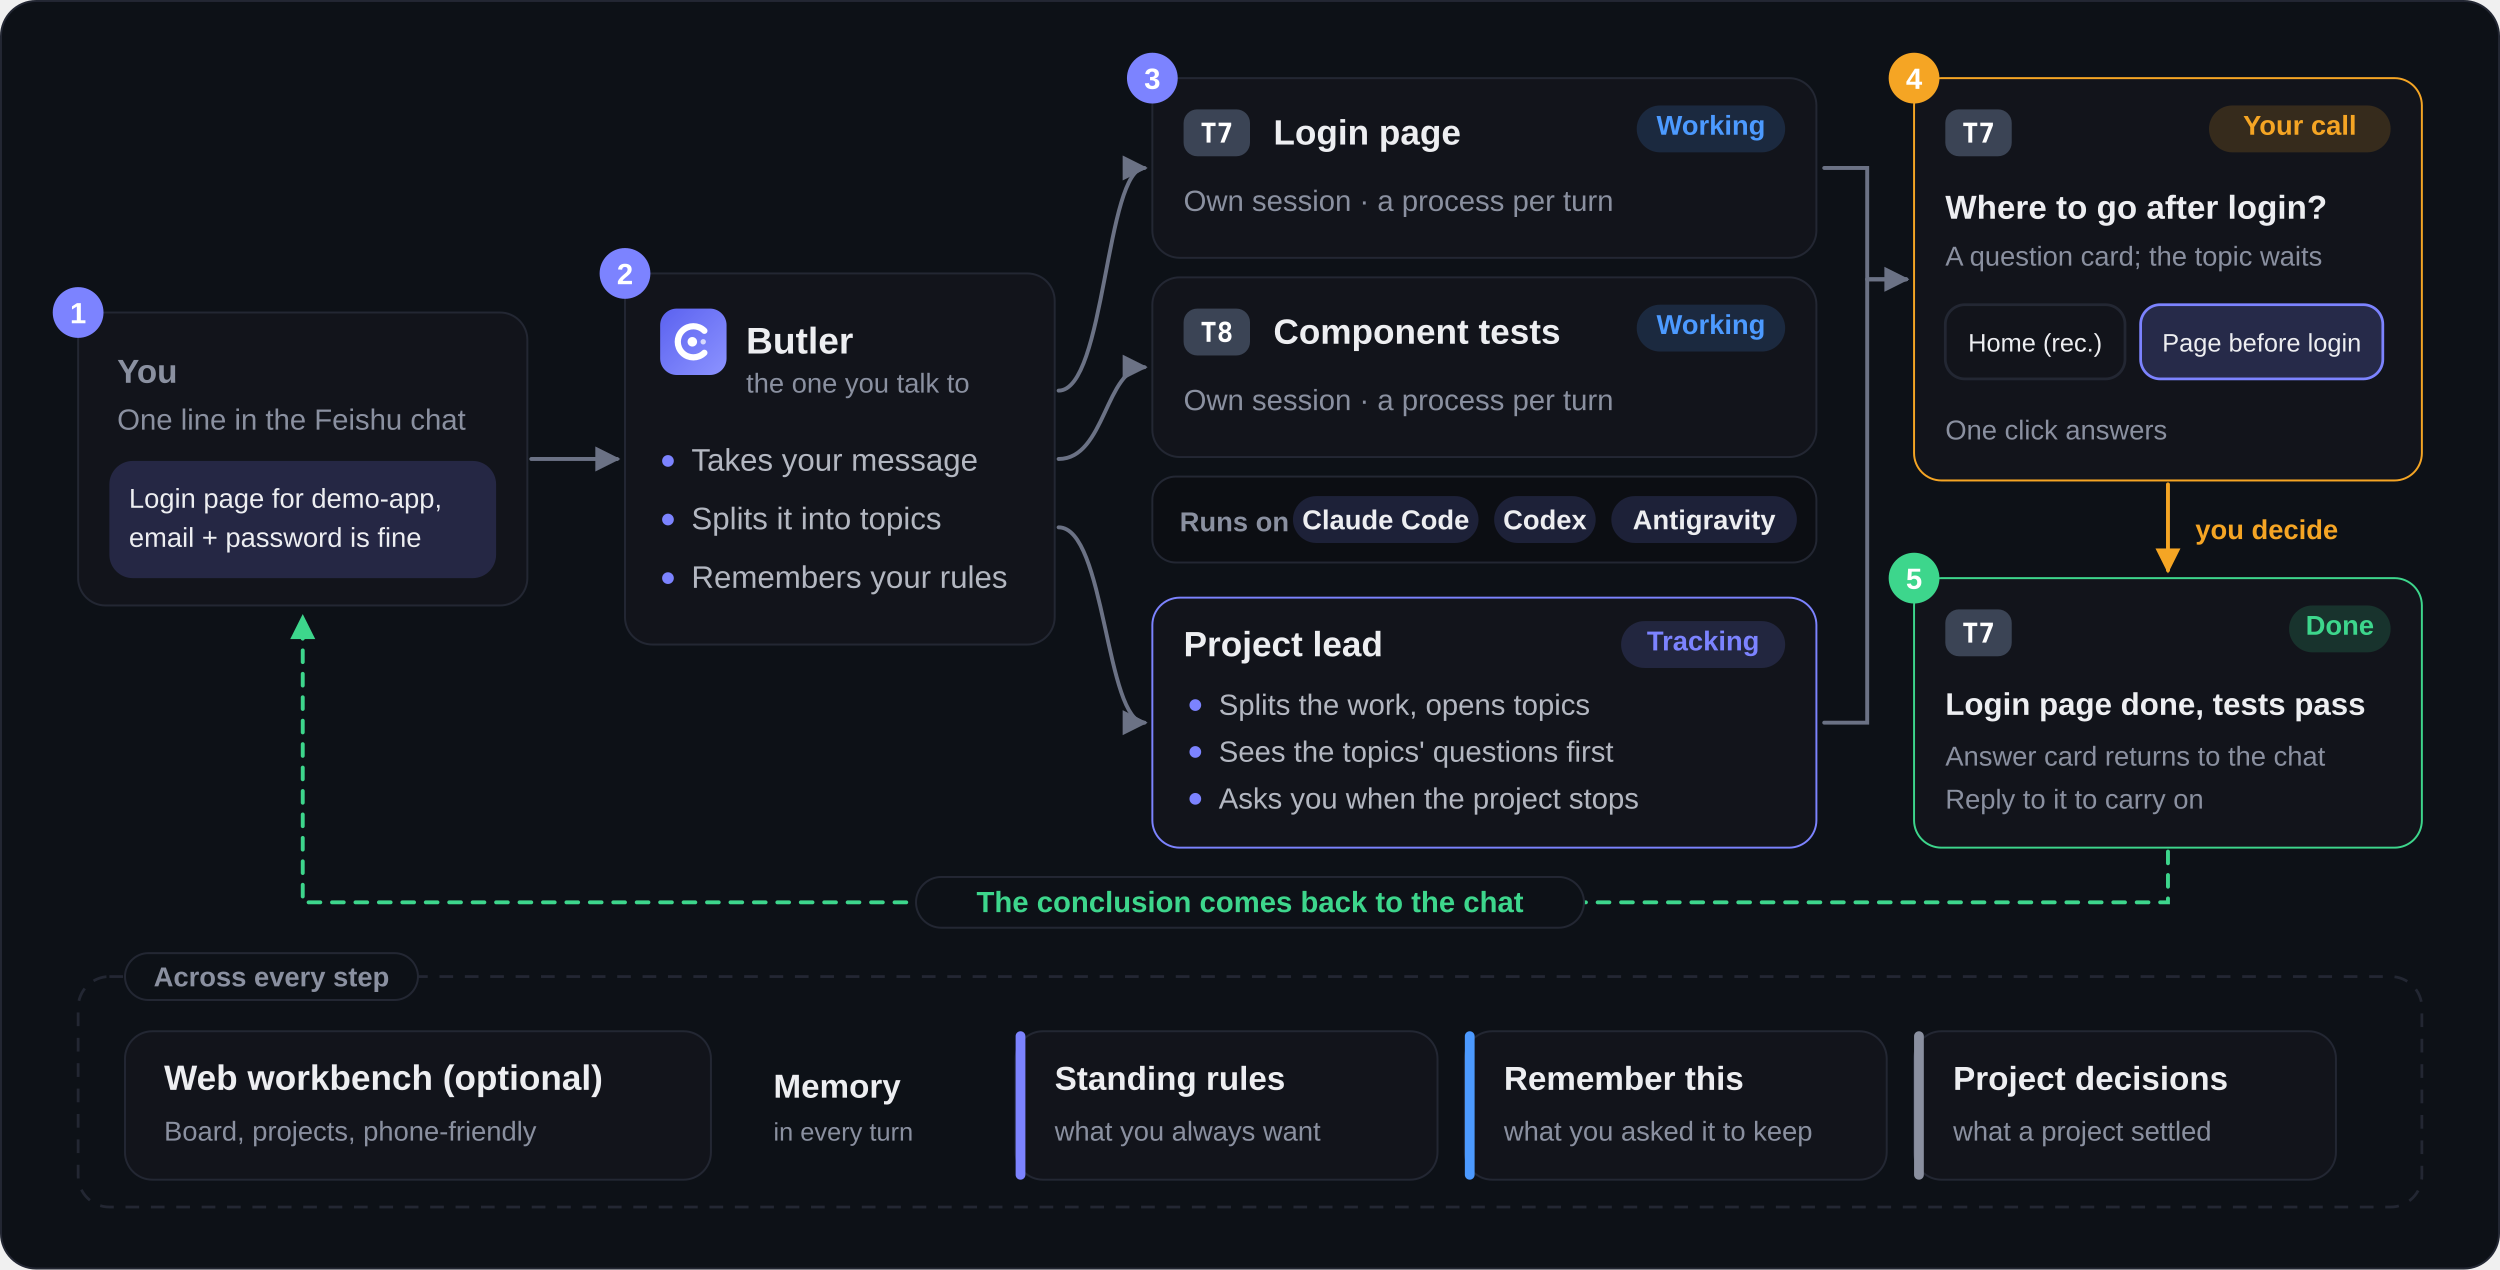
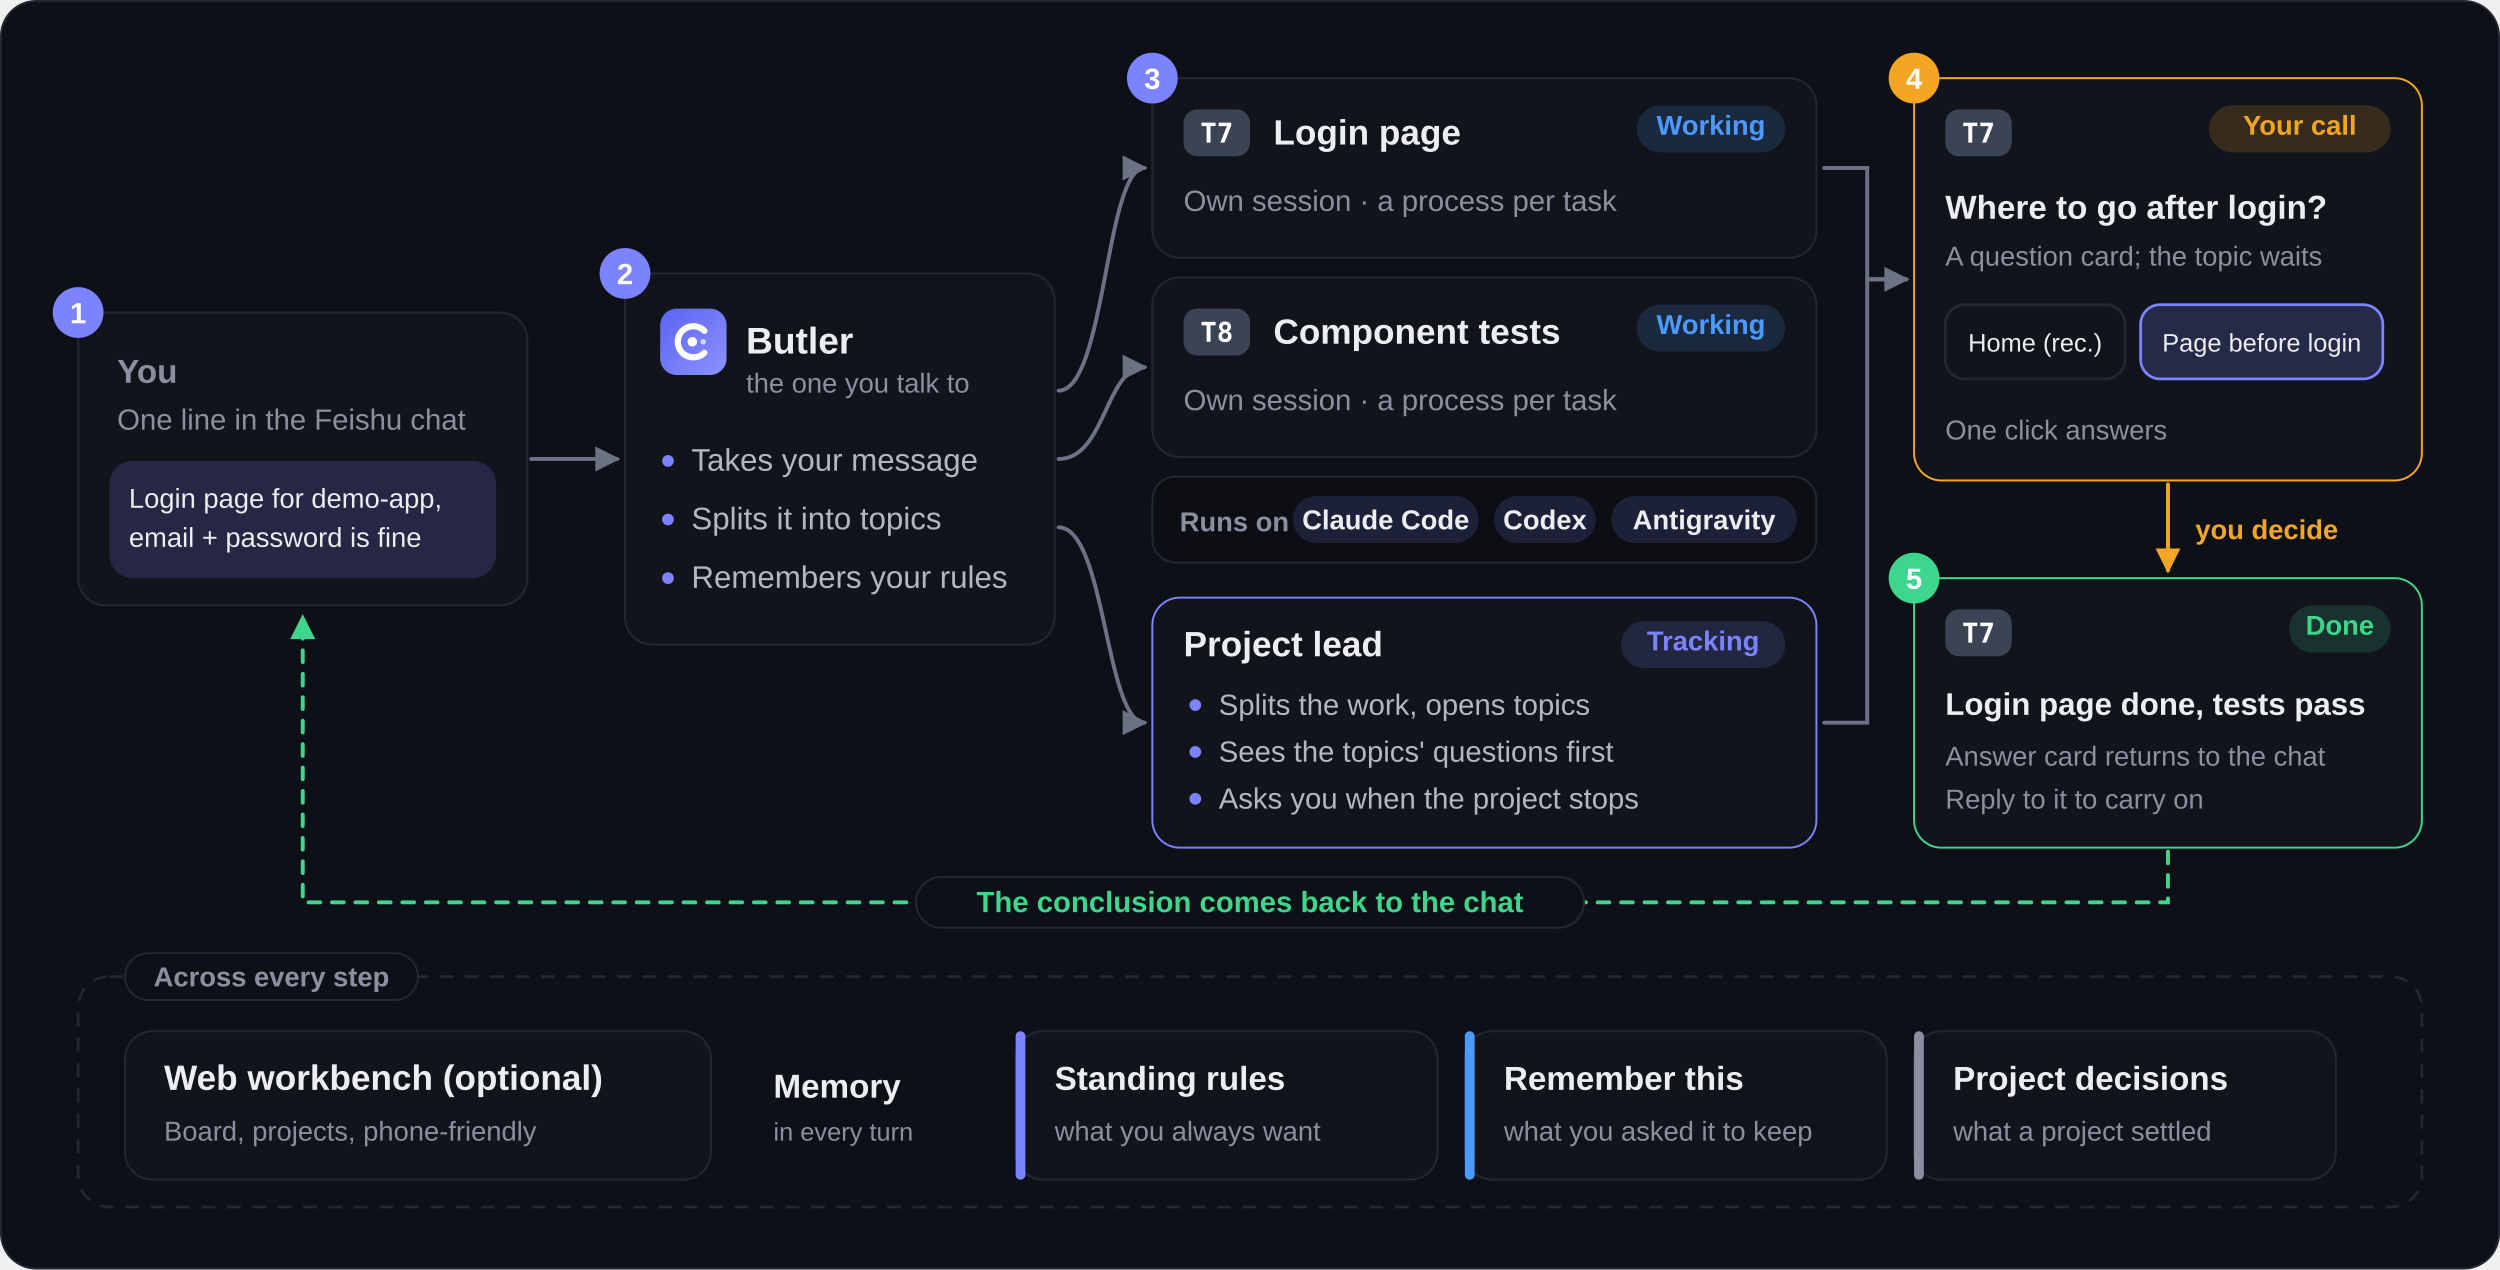
<svg xmlns="http://www.w3.org/2000/svg" viewBox="0 0 1280 650" width="1280" height="650" role="img" aria-label="Covey workflow: one sentence to a conclusion">
  <defs>
    <marker id="ar" viewBox="0 0 10 10" refX="8" refY="5" markerWidth="8" markerHeight="8" orient="auto-start-reverse">
      <path d="M1 1L9 5L1 9z" fill="#6B7285" />
    </marker>
    <marker id="ao" viewBox="0 0 10 10" refX="8" refY="5" markerWidth="8" markerHeight="8" orient="auto-start-reverse">
      <path d="M1 1L9 5L1 9z" fill="#F5A524" />
    </marker>
    <marker id="ag" viewBox="0 0 10 10" refX="8" refY="5" markerWidth="8" markerHeight="8" orient="auto-start-reverse">
      <path d="M1 1L9 5L1 9z" fill="#3DD68C" />
    </marker>
  </defs>
  <rect x="0.5" y="0.5" width="1279" height="649" rx="18" fill="#0d1117" stroke="#232733" stroke-width="1" />
  <rect x="40" y="160" width="230" height="150" rx="14" fill="#12141B" stroke="#232733" stroke-width="1" />
  <text x="60" y="196" font-family="-apple-system,&quot;Segoe UI&quot;,&quot;Helvetica Neue&quot;,Arial,&quot;PingFang SC&quot;,&quot;Microsoft YaHei&quot;,&quot;Noto Sans CJK SC&quot;,sans-serif" font-size="17" font-weight="600" fill="#8A90A0" text-anchor="start">You</text>
  <text x="60" y="220" font-family="-apple-system,&quot;Segoe UI&quot;,&quot;Helvetica Neue&quot;,Arial,&quot;PingFang SC&quot;,&quot;Microsoft YaHei&quot;,&quot;Noto Sans CJK SC&quot;,sans-serif" font-size="15" font-weight="400" fill="#8A90A0" text-anchor="start">One line in the Feishu chat</text>
  <rect x="56" y="236" width="198" height="60" rx="12" fill="#7C83FF" fill-opacity=".18" />
  <text x="66" y="260" font-family="-apple-system,&quot;Segoe UI&quot;,&quot;Helvetica Neue&quot;,Arial,&quot;PingFang SC&quot;,&quot;Microsoft YaHei&quot;,&quot;Noto Sans CJK SC&quot;,sans-serif" font-size="14" font-weight="400" fill="#EDEEF1" text-anchor="start">Login page for demo-app,</text>
  <text x="66" y="280" font-family="-apple-system,&quot;Segoe UI&quot;,&quot;Helvetica Neue&quot;,Arial,&quot;PingFang SC&quot;,&quot;Microsoft YaHei&quot;,&quot;Noto Sans CJK SC&quot;,sans-serif" font-size="14" font-weight="400" fill="#EDEEF1" text-anchor="start">email + password is fine</text>
  <circle cx="40" cy="160" r="13" fill="#7C83FF" />
  <text x="40" y="165.5" font-family="-apple-system,&quot;Segoe UI&quot;,&quot;Helvetica Neue&quot;,Arial,&quot;PingFang SC&quot;,&quot;Microsoft YaHei&quot;,&quot;Noto Sans CJK SC&quot;,sans-serif" font-size="15" font-weight="700" fill="#fff" text-anchor="middle">1</text>
  <rect x="320" y="140" width="220" height="190" rx="14" fill="#12141B" stroke="#232733" stroke-width="1" />
  <g transform="translate(338 158) scale(0.53125)">
    <defs>
      <linearGradient id="mgw" x1="0" y1="0" x2="1" y2="1">
        <stop offset="0" stop-color="#5B62F0" />
        <stop offset="1" stop-color="#8C93FF" />
      </linearGradient>
    </defs>
    <rect width="64" height="64" rx="16" fill="url(#mgw)" />
    <path d="M42.6 21.4A15 15 0 1 0 42.6 42.6" fill="none" stroke="#fff" stroke-width="6" stroke-linecap="round" />
    <circle cx="31" cy="32" r="4.6" fill="#fff" />
    <circle cx="41.5" cy="32" r="2.6" fill="#fff" fill-opacity=".7" />
  </g>
  <text x="382" y="181" font-family="-apple-system,&quot;Segoe UI&quot;,&quot;Helvetica Neue&quot;,Arial,&quot;PingFang SC&quot;,&quot;Microsoft YaHei&quot;,&quot;Noto Sans CJK SC&quot;,sans-serif" font-size="19" font-weight="700" fill="#EDEEF1" text-anchor="start">Butler</text>
  <text x="382" y="201" font-family="-apple-system,&quot;Segoe UI&quot;,&quot;Helvetica Neue&quot;,Arial,&quot;PingFang SC&quot;,&quot;Microsoft YaHei&quot;,&quot;Noto Sans CJK SC&quot;,sans-serif" font-size="14" font-weight="400" fill="#8A90A0" text-anchor="start">the one you talk to</text>
  <circle cx="342" cy="236" r="3" fill="#7C83FF" />
  <text x="354" y="241" font-family="-apple-system,&quot;Segoe UI&quot;,&quot;Helvetica Neue&quot;,Arial,&quot;PingFang SC&quot;,&quot;Microsoft YaHei&quot;,&quot;Noto Sans CJK SC&quot;,sans-serif" font-size="16" font-weight="400" fill="#B3B7C1" text-anchor="start">Takes your message</text>
  <circle cx="342" cy="266" r="3" fill="#7C83FF" />
  <text x="354" y="271" font-family="-apple-system,&quot;Segoe UI&quot;,&quot;Helvetica Neue&quot;,Arial,&quot;PingFang SC&quot;,&quot;Microsoft YaHei&quot;,&quot;Noto Sans CJK SC&quot;,sans-serif" font-size="16" font-weight="400" fill="#B3B7C1" text-anchor="start">Splits it into topics</text>
  <circle cx="342" cy="296" r="3" fill="#7C83FF" />
  <text x="354" y="301" font-family="-apple-system,&quot;Segoe UI&quot;,&quot;Helvetica Neue&quot;,Arial,&quot;PingFang SC&quot;,&quot;Microsoft YaHei&quot;,&quot;Noto Sans CJK SC&quot;,sans-serif" font-size="16" font-weight="400" fill="#B3B7C1" text-anchor="start">Remembers your rules</text>
  <circle cx="320" cy="140" r="13" fill="#7C83FF" />
  <text x="320" y="145.5" font-family="-apple-system,&quot;Segoe UI&quot;,&quot;Helvetica Neue&quot;,Arial,&quot;PingFang SC&quot;,&quot;Microsoft YaHei&quot;,&quot;Noto Sans CJK SC&quot;,sans-serif" font-size="15" font-weight="700" fill="#fff" text-anchor="middle">2</text>
  <rect x="590" y="40" width="340" height="92" rx="14" fill="#12141B" stroke="#232733" stroke-width="1" />
  <rect x="606" y="56" width="34" height="24" rx="7" fill="#3B4455" />
  <text x="623.0" y="73" font-family="&quot;SF Mono&quot;,&quot;DejaVu Sans Mono&quot;,Menlo,Consolas,monospace" font-size="14" font-weight="700" fill="#fff" text-anchor="middle">T7</text>
  <text x="652" y="74" font-family="-apple-system,&quot;Segoe UI&quot;,&quot;Helvetica Neue&quot;,Arial,&quot;PingFang SC&quot;,&quot;Microsoft YaHei&quot;,&quot;Noto Sans CJK SC&quot;,sans-serif" font-size="18" font-weight="700" fill="#EDEEF1" text-anchor="start">Login page</text>
  <g transform="translate(838 54)">
    <rect x="0" y="0" width="76" height="24" rx="12.0" fill="#4C9AFF" fill-opacity="0.16" />
    <text x="38.0" y="15" font-family="-apple-system,&quot;Segoe UI&quot;,&quot;Helvetica Neue&quot;,Arial,&quot;PingFang SC&quot;,&quot;Microsoft YaHei&quot;,&quot;Noto Sans CJK SC&quot;,sans-serif" font-size="14" font-weight="600" fill="#4C9AFF" text-anchor="middle">Working</text>
  </g>
-   <text x="606" y="108" font-family="-apple-system,&quot;Segoe UI&quot;,&quot;Helvetica Neue&quot;,Arial,&quot;PingFang SC&quot;,&quot;Microsoft YaHei&quot;,&quot;Noto Sans CJK SC&quot;,sans-serif" font-size="15" font-weight="400" fill="#8A90A0" text-anchor="start">Own session · a process per turn</text>
+   <text x="606" y="108" font-family="-apple-system,&quot;Segoe UI&quot;,&quot;Helvetica Neue&quot;,Arial,&quot;PingFang SC&quot;,&quot;Microsoft YaHei&quot;,&quot;Noto Sans CJK SC&quot;,sans-serif" font-size="15" font-weight="400" fill="#8A90A0" text-anchor="start">Own session · a process per task</text>
  <rect x="590" y="142" width="340" height="92" rx="14" fill="#12141B" stroke="#232733" stroke-width="1" />
  <rect x="606" y="158" width="34" height="24" rx="7" fill="#3B4455" />
  <text x="623.0" y="175" font-family="&quot;SF Mono&quot;,&quot;DejaVu Sans Mono&quot;,Menlo,Consolas,monospace" font-size="14" font-weight="700" fill="#fff" text-anchor="middle">T8</text>
  <text x="652" y="176" font-family="-apple-system,&quot;Segoe UI&quot;,&quot;Helvetica Neue&quot;,Arial,&quot;PingFang SC&quot;,&quot;Microsoft YaHei&quot;,&quot;Noto Sans CJK SC&quot;,sans-serif" font-size="18" font-weight="700" fill="#EDEEF1" text-anchor="start">Component tests</text>
  <g transform="translate(838 156)">
    <rect x="0" y="0" width="76" height="24" rx="12.0" fill="#4C9AFF" fill-opacity="0.16" />
    <text x="38.0" y="15" font-family="-apple-system,&quot;Segoe UI&quot;,&quot;Helvetica Neue&quot;,Arial,&quot;PingFang SC&quot;,&quot;Microsoft YaHei&quot;,&quot;Noto Sans CJK SC&quot;,sans-serif" font-size="14" font-weight="600" fill="#4C9AFF" text-anchor="middle">Working</text>
  </g>
-   <text x="606" y="210" font-family="-apple-system,&quot;Segoe UI&quot;,&quot;Helvetica Neue&quot;,Arial,&quot;PingFang SC&quot;,&quot;Microsoft YaHei&quot;,&quot;Noto Sans CJK SC&quot;,sans-serif" font-size="15" font-weight="400" fill="#8A90A0" text-anchor="start">Own session · a process per turn</text>
+   <text x="606" y="210" font-family="-apple-system,&quot;Segoe UI&quot;,&quot;Helvetica Neue&quot;,Arial,&quot;PingFang SC&quot;,&quot;Microsoft YaHei&quot;,&quot;Noto Sans CJK SC&quot;,sans-serif" font-size="15" font-weight="400" fill="#8A90A0" text-anchor="start">Own session · a process per task</text>
  <rect x="590" y="244" width="340" height="44" rx="12" fill="#0C0E13" stroke="#232733" stroke-width="1" />
  <text x="604" y="272" font-family="-apple-system,&quot;Segoe UI&quot;,&quot;Helvetica Neue&quot;,Arial,&quot;PingFang SC&quot;,&quot;Microsoft YaHei&quot;,&quot;Noto Sans CJK SC&quot;,sans-serif" font-size="14" font-weight="600" fill="#8A90A0" text-anchor="start">Runs on</text>
  <rect x="662" y="254" width="95" height="24" rx="12" fill="#7C83FF" fill-opacity=".16" />
  <text x="709.5" y="271" font-family="-apple-system,&quot;Segoe UI&quot;,&quot;Helvetica Neue&quot;,Arial,&quot;PingFang SC&quot;,&quot;Microsoft YaHei&quot;,&quot;Noto Sans CJK SC&quot;,sans-serif" font-size="14" font-weight="600" fill="#EDEEF1" text-anchor="middle">Claude Code</text>
  <rect x="765" y="254" width="52" height="24" rx="12" fill="#7C83FF" fill-opacity=".16" />
  <text x="791.0" y="271" font-family="-apple-system,&quot;Segoe UI&quot;,&quot;Helvetica Neue&quot;,Arial,&quot;PingFang SC&quot;,&quot;Microsoft YaHei&quot;,&quot;Noto Sans CJK SC&quot;,sans-serif" font-size="14" font-weight="600" fill="#EDEEF1" text-anchor="middle">Codex</text>
  <rect x="825" y="254" width="95" height="24" rx="12" fill="#7C83FF" fill-opacity=".16" />
  <text x="872.5" y="271" font-family="-apple-system,&quot;Segoe UI&quot;,&quot;Helvetica Neue&quot;,Arial,&quot;PingFang SC&quot;,&quot;Microsoft YaHei&quot;,&quot;Noto Sans CJK SC&quot;,sans-serif" font-size="14" font-weight="600" fill="#EDEEF1" text-anchor="middle">Antigravity</text>
  <rect x="590" y="306" width="340" height="128" rx="14" fill="#12141B" stroke="#7C83FF" stroke-width="1" />
  <text x="606" y="336" font-family="-apple-system,&quot;Segoe UI&quot;,&quot;Helvetica Neue&quot;,Arial,&quot;PingFang SC&quot;,&quot;Microsoft YaHei&quot;,&quot;Noto Sans CJK SC&quot;,sans-serif" font-size="18" font-weight="700" fill="#EDEEF1" text-anchor="start">Project lead</text>
  <g transform="translate(830 318)">
    <rect x="0" y="0" width="84" height="24" rx="12.0" fill="#7C83FF" fill-opacity="0.16" />
    <text x="42.0" y="15" font-family="-apple-system,&quot;Segoe UI&quot;,&quot;Helvetica Neue&quot;,Arial,&quot;PingFang SC&quot;,&quot;Microsoft YaHei&quot;,&quot;Noto Sans CJK SC&quot;,sans-serif" font-size="14" font-weight="600" fill="#7C83FF" text-anchor="middle">Tracking</text>
  </g>
  <circle cx="612" cy="361" r="3" fill="#7C83FF" />
  <text x="624" y="366" font-family="-apple-system,&quot;Segoe UI&quot;,&quot;Helvetica Neue&quot;,Arial,&quot;PingFang SC&quot;,&quot;Microsoft YaHei&quot;,&quot;Noto Sans CJK SC&quot;,sans-serif" font-size="15" font-weight="400" fill="#B3B7C1" text-anchor="start">Splits the work, opens topics</text>
  <circle cx="612" cy="385" r="3" fill="#7C83FF" />
  <text x="624" y="390" font-family="-apple-system,&quot;Segoe UI&quot;,&quot;Helvetica Neue&quot;,Arial,&quot;PingFang SC&quot;,&quot;Microsoft YaHei&quot;,&quot;Noto Sans CJK SC&quot;,sans-serif" font-size="15" font-weight="400" fill="#B3B7C1" text-anchor="start">Sees the topics' questions first</text>
  <circle cx="612" cy="409" r="3" fill="#7C83FF" />
  <text x="624" y="414" font-family="-apple-system,&quot;Segoe UI&quot;,&quot;Helvetica Neue&quot;,Arial,&quot;PingFang SC&quot;,&quot;Microsoft YaHei&quot;,&quot;Noto Sans CJK SC&quot;,sans-serif" font-size="15" font-weight="400" fill="#B3B7C1" text-anchor="start">Asks you when the project stops</text>
  <circle cx="590" cy="40" r="13" fill="#7C83FF" />
  <text x="590" y="45.5" font-family="-apple-system,&quot;Segoe UI&quot;,&quot;Helvetica Neue&quot;,Arial,&quot;PingFang SC&quot;,&quot;Microsoft YaHei&quot;,&quot;Noto Sans CJK SC&quot;,sans-serif" font-size="15" font-weight="700" fill="#fff" text-anchor="middle">3</text>
  <rect x="980" y="40" width="260" height="206" rx="14" fill="#12141B" stroke="#F5A524" stroke-width="1" />
  <rect x="996" y="56" width="34" height="24" rx="7" fill="#3B4455" />
  <text x="1013.0" y="73" font-family="&quot;SF Mono&quot;,&quot;DejaVu Sans Mono&quot;,Menlo,Consolas,monospace" font-size="14" font-weight="700" fill="#fff" text-anchor="middle">T7</text>
  <g transform="translate(1131 54)">
    <rect x="0" y="0" width="93" height="24" rx="12.0" fill="#F5A524" fill-opacity="0.16" />
    <text x="46.5" y="15" font-family="-apple-system,&quot;Segoe UI&quot;,&quot;Helvetica Neue&quot;,Arial,&quot;PingFang SC&quot;,&quot;Microsoft YaHei&quot;,&quot;Noto Sans CJK SC&quot;,sans-serif" font-size="14" font-weight="600" fill="#F5A524" text-anchor="middle">Your call</text>
  </g>
  <text x="996" y="112" font-family="-apple-system,&quot;Segoe UI&quot;,&quot;Helvetica Neue&quot;,Arial,&quot;PingFang SC&quot;,&quot;Microsoft YaHei&quot;,&quot;Noto Sans CJK SC&quot;,sans-serif" font-size="17" font-weight="700" fill="#EDEEF1" text-anchor="start">Where to go after login?</text>
  <text x="996" y="136" font-family="-apple-system,&quot;Segoe UI&quot;,&quot;Helvetica Neue&quot;,Arial,&quot;PingFang SC&quot;,&quot;Microsoft YaHei&quot;,&quot;Noto Sans CJK SC&quot;,sans-serif" font-size="14" font-weight="400" fill="#8A90A0" text-anchor="start">A question card; the topic waits</text>
  <rect x="996" y="156" width="92" height="38" rx="10" fill="none" stroke="#232733" stroke-width="1.4" />
  <text x="1042" y="180" font-family="-apple-system,&quot;Segoe UI&quot;,&quot;Helvetica Neue&quot;,Arial,&quot;PingFang SC&quot;,&quot;Microsoft YaHei&quot;,&quot;Noto Sans CJK SC&quot;,sans-serif" font-size="13" font-weight="500" fill="#EDEEF1" text-anchor="middle">Home (rec.)</text>
  <rect x="1096" y="156" width="124" height="38" rx="10" fill="#7C83FF" fill-opacity=".2" />
  <rect x="1096" y="156" width="124" height="38" rx="10" fill="none" stroke="#7C83FF" stroke-width="1.4" />
  <text x="1158" y="180" font-family="-apple-system,&quot;Segoe UI&quot;,&quot;Helvetica Neue&quot;,Arial,&quot;PingFang SC&quot;,&quot;Microsoft YaHei&quot;,&quot;Noto Sans CJK SC&quot;,sans-serif" font-size="13" font-weight="500" fill="#EDEEF1" text-anchor="middle">Page before login</text>
  <text x="996" y="225" font-family="-apple-system,&quot;Segoe UI&quot;,&quot;Helvetica Neue&quot;,Arial,&quot;PingFang SC&quot;,&quot;Microsoft YaHei&quot;,&quot;Noto Sans CJK SC&quot;,sans-serif" font-size="14" font-weight="400" fill="#8A90A0" text-anchor="start">One click answers</text>
  <circle cx="980" cy="40" r="13" fill="#F5A524" />
  <text x="980" y="45.5" font-family="-apple-system,&quot;Segoe UI&quot;,&quot;Helvetica Neue&quot;,Arial,&quot;PingFang SC&quot;,&quot;Microsoft YaHei&quot;,&quot;Noto Sans CJK SC&quot;,sans-serif" font-size="15" font-weight="700" fill="#fff" text-anchor="middle">4</text>
  <rect x="980" y="296" width="260" height="138" rx="14" fill="#12141B" stroke="#3DD68C" stroke-width="1" />
  <rect x="996" y="312" width="34" height="24" rx="7" fill="#3B4455" />
  <text x="1013.0" y="329" font-family="&quot;SF Mono&quot;,&quot;DejaVu Sans Mono&quot;,Menlo,Consolas,monospace" font-size="14" font-weight="700" fill="#fff" text-anchor="middle">T7</text>
  <g transform="translate(1172 310)">
    <rect x="0" y="0" width="52" height="24" rx="12.0" fill="#3DD68C" fill-opacity="0.16" />
    <text x="26.0" y="15" font-family="-apple-system,&quot;Segoe UI&quot;,&quot;Helvetica Neue&quot;,Arial,&quot;PingFang SC&quot;,&quot;Microsoft YaHei&quot;,&quot;Noto Sans CJK SC&quot;,sans-serif" font-size="14" font-weight="600" fill="#3DD68C" text-anchor="middle">Done</text>
  </g>
  <text x="996" y="366" font-family="-apple-system,&quot;Segoe UI&quot;,&quot;Helvetica Neue&quot;,Arial,&quot;PingFang SC&quot;,&quot;Microsoft YaHei&quot;,&quot;Noto Sans CJK SC&quot;,sans-serif" font-size="16" font-weight="700" fill="#EDEEF1" text-anchor="start">Login page done, tests pass</text>
  <text x="996" y="392" font-family="-apple-system,&quot;Segoe UI&quot;,&quot;Helvetica Neue&quot;,Arial,&quot;PingFang SC&quot;,&quot;Microsoft YaHei&quot;,&quot;Noto Sans CJK SC&quot;,sans-serif" font-size="14" font-weight="400" fill="#8A90A0" text-anchor="start">Answer card returns to the chat</text>
  <text x="996" y="414" font-family="-apple-system,&quot;Segoe UI&quot;,&quot;Helvetica Neue&quot;,Arial,&quot;PingFang SC&quot;,&quot;Microsoft YaHei&quot;,&quot;Noto Sans CJK SC&quot;,sans-serif" font-size="14" font-weight="400" fill="#8A90A0" text-anchor="start">Reply to it to carry on</text>
  <circle cx="980" cy="296" r="13" fill="#3DD68C" />
  <text x="980" y="301.5" font-family="-apple-system,&quot;Segoe UI&quot;,&quot;Helvetica Neue&quot;,Arial,&quot;PingFang SC&quot;,&quot;Microsoft YaHei&quot;,&quot;Noto Sans CJK SC&quot;,sans-serif" font-size="15" font-weight="700" fill="#fff" text-anchor="middle">5</text>
  <path d="M272 235H316" fill="none" stroke="#6B7285" stroke-width="2" stroke-linecap="round" marker-end="url(#ar)" />
  <path d="M542 200C566 200 566 86 586 86" fill="none" stroke="#6B7285" stroke-width="2" stroke-linecap="round" marker-end="url(#ar)" />
  <path d="M542 235C566 235 566 188 586 188" fill="none" stroke="#6B7285" stroke-width="2" stroke-linecap="round" marker-end="url(#ar)" />
  <path d="M542 270C566 270 566 370 586 370" fill="none" stroke="#6B7285" stroke-width="2" stroke-linecap="round" marker-end="url(#ar)" />
  <path d="M934 86H956V370H934M956 143H976" fill="none" stroke="#6B7285" stroke-width="2" stroke-linecap="round" />
  <path d="M956 143H976" fill="none" stroke="#6B7285" stroke-width="2" stroke-linecap="round" marker-end="url(#ar)" />
  <path d="M1110 248V292" fill="none" stroke="#F5A524" stroke-width="2" stroke-linecap="round" marker-end="url(#ao)" />
  <text x="1124" y="276" font-family="-apple-system,&quot;Segoe UI&quot;,&quot;Helvetica Neue&quot;,Arial,&quot;PingFang SC&quot;,&quot;Microsoft YaHei&quot;,&quot;Noto Sans CJK SC&quot;,sans-serif" font-size="14" font-weight="600" fill="#F5A524" text-anchor="start">you decide</text>
  <path d="M1110 436V462H155V316" fill="none" stroke="#3DD68C" stroke-width="2" stroke-linecap="round" stroke-dasharray="6 6" marker-end="url(#ag)" />
  <rect x="469.0" y="449" width="342" height="26" rx="13" fill="#0d1117" stroke="#232733" stroke-width="1" />
  <text x="640" y="467" font-family="-apple-system,&quot;Segoe UI&quot;,&quot;Helvetica Neue&quot;,Arial,&quot;PingFang SC&quot;,&quot;Microsoft YaHei&quot;,&quot;Noto Sans CJK SC&quot;,sans-serif" font-size="15" font-weight="600" fill="#3DD68C" text-anchor="middle">The conclusion comes back to the chat</text>
  <rect x="40" y="500" width="1200" height="118" rx="16" fill="none" stroke="#232733" stroke-width="1.4" stroke-dasharray="7 6" />
  <rect x="64" y="488" width="150" height="24" rx="12" fill="#0d1117" stroke="#232733" stroke-width="1" />
  <text x="139.0" y="505" font-family="-apple-system,&quot;Segoe UI&quot;,&quot;Helvetica Neue&quot;,Arial,&quot;PingFang SC&quot;,&quot;Microsoft YaHei&quot;,&quot;Noto Sans CJK SC&quot;,sans-serif" font-size="14" font-weight="600" fill="#8A90A0" text-anchor="middle">Across every step</text>
  <rect x="64" y="528" width="300" height="76" rx="14" fill="#12141B" stroke="#232733" stroke-width="1" />
  <text x="84" y="558" font-family="-apple-system,&quot;Segoe UI&quot;,&quot;Helvetica Neue&quot;,Arial,&quot;PingFang SC&quot;,&quot;Microsoft YaHei&quot;,&quot;Noto Sans CJK SC&quot;,sans-serif" font-size="18" font-weight="700" fill="#EDEEF1" text-anchor="start">Web workbench (optional)</text>
  <text x="84" y="584" font-family="-apple-system,&quot;Segoe UI&quot;,&quot;Helvetica Neue&quot;,Arial,&quot;PingFang SC&quot;,&quot;Microsoft YaHei&quot;,&quot;Noto Sans CJK SC&quot;,sans-serif" font-size="14" font-weight="400" fill="#8A90A0" text-anchor="start">Board, projects, phone-friendly</text>
  <text x="396" y="562" font-family="-apple-system,&quot;Segoe UI&quot;,&quot;Helvetica Neue&quot;,Arial,&quot;PingFang SC&quot;,&quot;Microsoft YaHei&quot;,&quot;Noto Sans CJK SC&quot;,sans-serif" font-size="17" font-weight="700" fill="#EDEEF1" text-anchor="start">Memory</text>
  <text x="396" y="584" font-family="-apple-system,&quot;Segoe UI&quot;,&quot;Helvetica Neue&quot;,Arial,&quot;PingFang SC&quot;,&quot;Microsoft YaHei&quot;,&quot;Noto Sans CJK SC&quot;,sans-serif" font-size="13" font-weight="400" fill="#8A90A0" text-anchor="start">in every turn</text>
  <rect x="520" y="528" width="216" height="76" rx="14" fill="#12141B" stroke="#232733" stroke-width="1" />
  <rect x="520" y="528" width="5" height="76" rx="2.5" fill="#7C83FF" />
  <text x="540" y="558" font-family="-apple-system,&quot;Segoe UI&quot;,&quot;Helvetica Neue&quot;,Arial,&quot;PingFang SC&quot;,&quot;Microsoft YaHei&quot;,&quot;Noto Sans CJK SC&quot;,sans-serif" font-size="17" font-weight="700" fill="#EDEEF1" text-anchor="start">Standing rules</text>
  <text x="540" y="584" font-family="-apple-system,&quot;Segoe UI&quot;,&quot;Helvetica Neue&quot;,Arial,&quot;PingFang SC&quot;,&quot;Microsoft YaHei&quot;,&quot;Noto Sans CJK SC&quot;,sans-serif" font-size="14" font-weight="400" fill="#8A90A0" text-anchor="start">what you always want</text>
  <rect x="750" y="528" width="216" height="76" rx="14" fill="#12141B" stroke="#232733" stroke-width="1" />
  <rect x="750" y="528" width="5" height="76" rx="2.5" fill="#4C9AFF" />
  <text x="770" y="558" font-family="-apple-system,&quot;Segoe UI&quot;,&quot;Helvetica Neue&quot;,Arial,&quot;PingFang SC&quot;,&quot;Microsoft YaHei&quot;,&quot;Noto Sans CJK SC&quot;,sans-serif" font-size="17" font-weight="700" fill="#EDEEF1" text-anchor="start">Remember this</text>
  <text x="770" y="584" font-family="-apple-system,&quot;Segoe UI&quot;,&quot;Helvetica Neue&quot;,Arial,&quot;PingFang SC&quot;,&quot;Microsoft YaHei&quot;,&quot;Noto Sans CJK SC&quot;,sans-serif" font-size="14" font-weight="400" fill="#8A90A0" text-anchor="start">what you asked it to keep</text>
  <rect x="980" y="528" width="216" height="76" rx="14" fill="#12141B" stroke="#232733" stroke-width="1" />
  <rect x="980" y="528" width="5" height="76" rx="2.5" fill="#8A90A0" />
  <text x="1000" y="558" font-family="-apple-system,&quot;Segoe UI&quot;,&quot;Helvetica Neue&quot;,Arial,&quot;PingFang SC&quot;,&quot;Microsoft YaHei&quot;,&quot;Noto Sans CJK SC&quot;,sans-serif" font-size="17" font-weight="700" fill="#EDEEF1" text-anchor="start">Project decisions</text>
  <text x="1000" y="584" font-family="-apple-system,&quot;Segoe UI&quot;,&quot;Helvetica Neue&quot;,Arial,&quot;PingFang SC&quot;,&quot;Microsoft YaHei&quot;,&quot;Noto Sans CJK SC&quot;,sans-serif" font-size="14" font-weight="400" fill="#8A90A0" text-anchor="start">what a project settled</text>
</svg>
